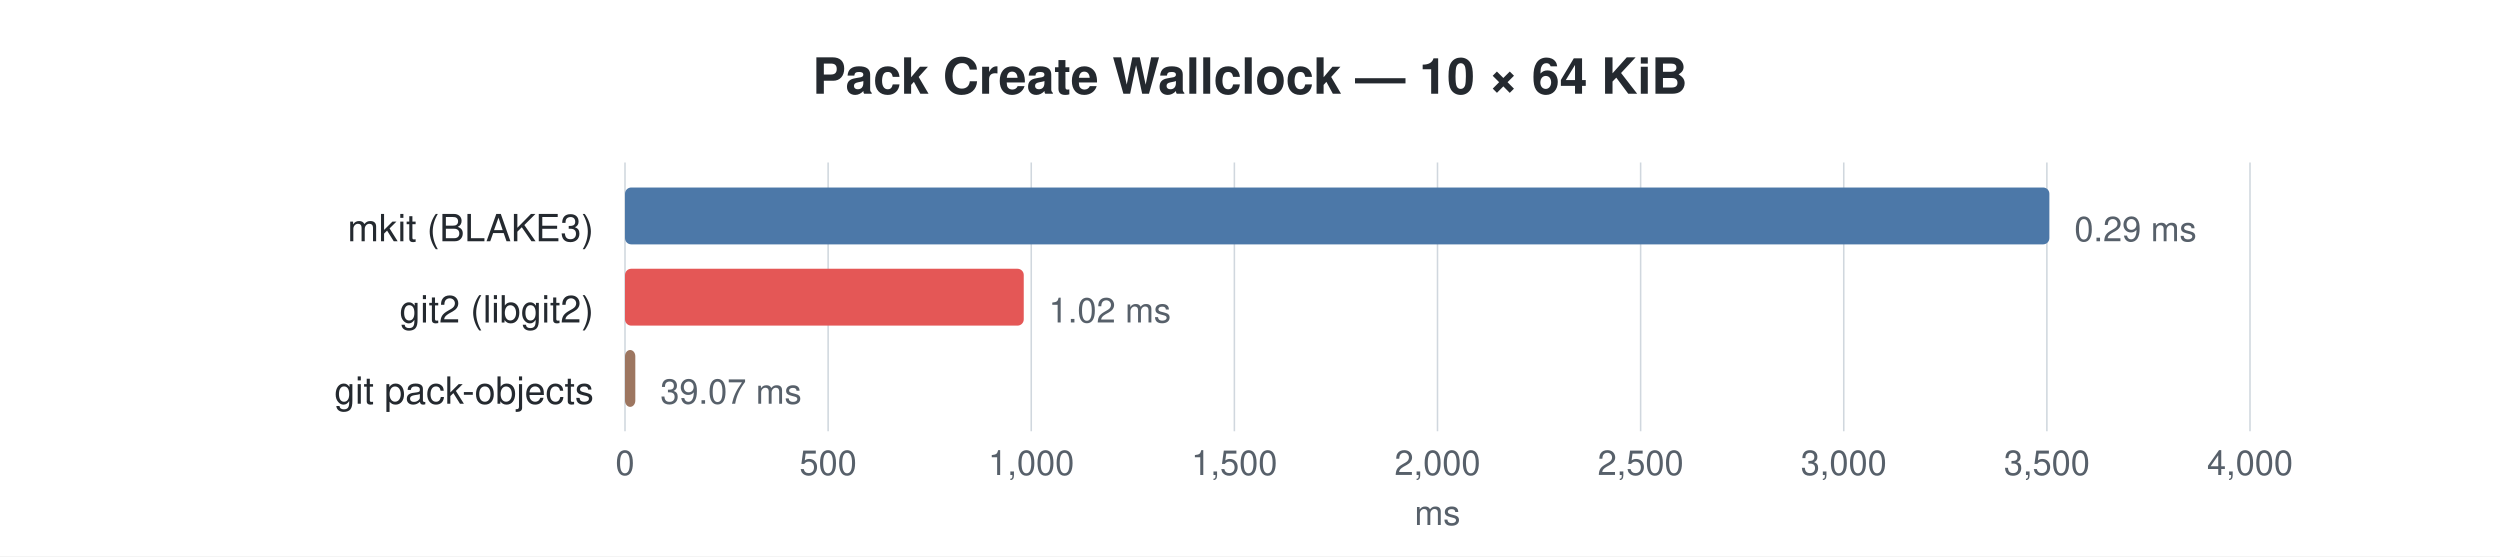
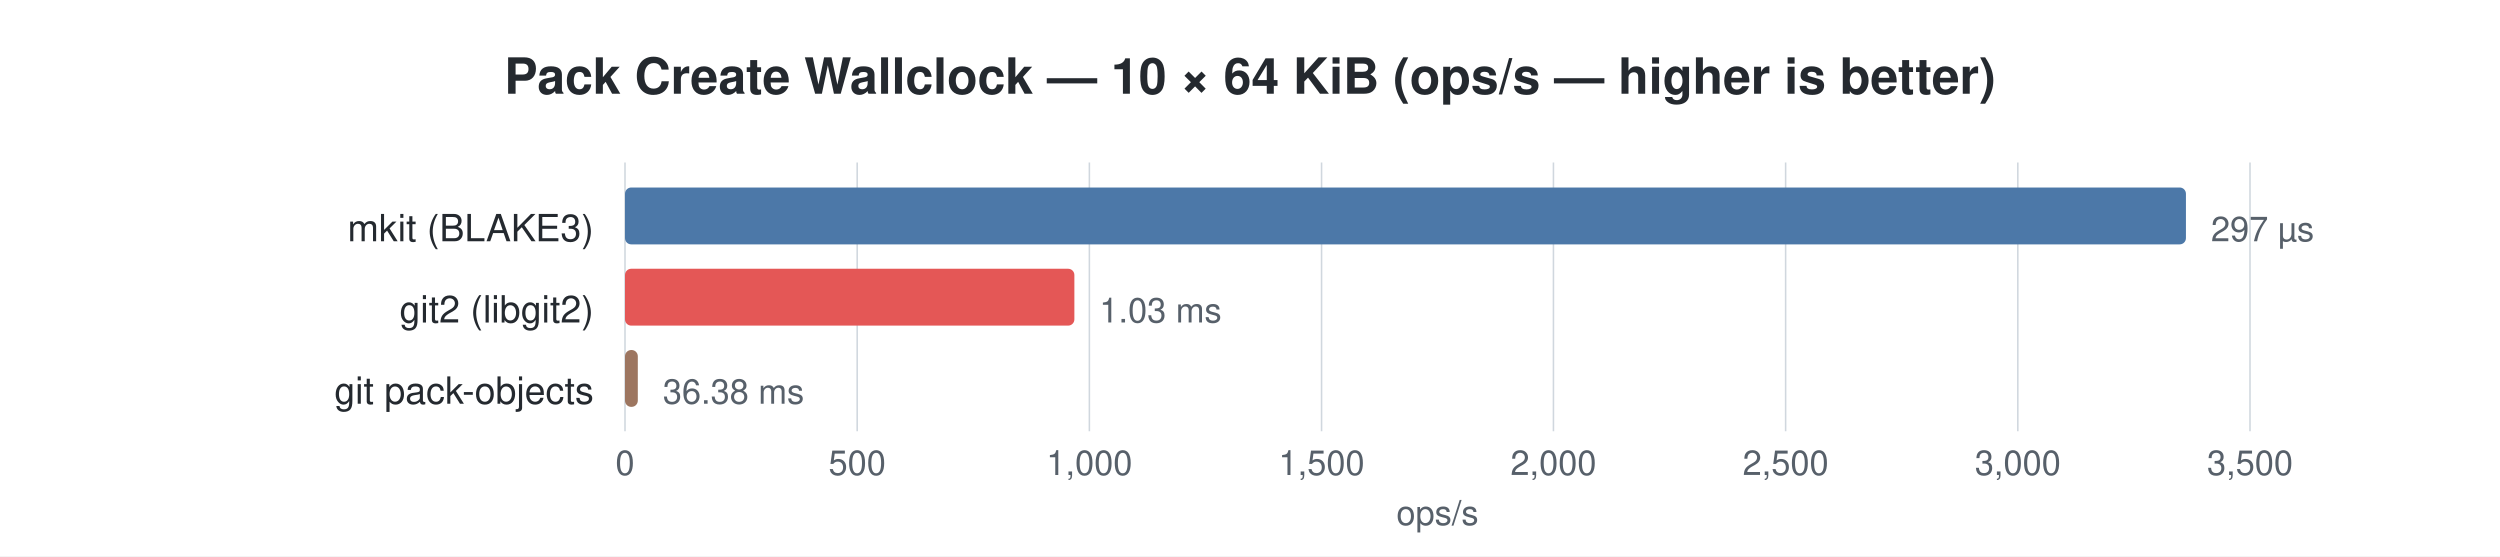
<svg xmlns="http://www.w3.org/2000/svg" width="800" height="178" viewBox="0 0 800 178">
  <style>
text { font-family: -apple-system, BlinkMacSystemFont, "Segoe UI", Helvetica, Arial, sans-serif; }
.title { font-size: 16px; font-weight: 600; fill: #24292f; }
.label { font-size: 12px; fill: #24292f; }
.value { font-size: 11px; fill: #57606a; }
.axis-label { font-size: 11px; fill: #57606a; }
.grid { stroke: #d0d7de; stroke-width: 0.5; }
</style>
  <rect width="100%" height="100%" fill="white" />
-   <text x="400.0" y="30" text-anchor="middle" class="title">Pack Create Wallclock — 10 × 64 KiB</text>
+   <text x="400.0" y="30" text-anchor="middle" class="title">Pack Create Wallclock — 10 × 64 KiB (ops/s — higher is better)</text>
  <line x1="200.0" y1="52.0" x2="200.0" y2="138.0" class="grid" />
  <text x="200.0" y="152.0" text-anchor="middle" class="axis-label">0</text>
-   <line x1="265.0" y1="52.0" x2="265.0" y2="138.0" class="grid" />
-   <text x="265.0" y="152.0" text-anchor="middle" class="axis-label">500</text>
-   <line x1="330.0" y1="52.0" x2="330.0" y2="138.0" class="grid" />
-   <text x="330.0" y="152.0" text-anchor="middle" class="axis-label">1,000</text>
-   <line x1="395.0" y1="52.0" x2="395.0" y2="138.0" class="grid" />
-   <text x="395.0" y="152.0" text-anchor="middle" class="axis-label">1,500</text>
-   <line x1="460.0" y1="52.0" x2="460.0" y2="138.0" class="grid" />
-   <text x="460.0" y="152.0" text-anchor="middle" class="axis-label">2,000</text>
-   <line x1="525.0" y1="52.0" x2="525.0" y2="138.0" class="grid" />
-   <text x="525.0" y="152.0" text-anchor="middle" class="axis-label">2,500</text>
-   <line x1="590.0" y1="52.0" x2="590.0" y2="138.0" class="grid" />
-   <text x="590.0" y="152.0" text-anchor="middle" class="axis-label">3,000</text>
-   <line x1="655.0" y1="52.0" x2="655.0" y2="138.0" class="grid" />
-   <text x="655.0" y="152.0" text-anchor="middle" class="axis-label">3,500</text>
+   <line x1="274.3" y1="52.0" x2="274.3" y2="138.0" class="grid" />
+   <text x="274.3" y="152.0" text-anchor="middle" class="axis-label">500</text>
+   <line x1="348.6" y1="52.0" x2="348.6" y2="138.0" class="grid" />
+   <text x="348.6" y="152.0" text-anchor="middle" class="axis-label">1,000</text>
+   <line x1="422.9" y1="52.0" x2="422.9" y2="138.0" class="grid" />
+   <text x="422.9" y="152.0" text-anchor="middle" class="axis-label">1,500</text>
+   <line x1="497.1" y1="52.0" x2="497.1" y2="138.0" class="grid" />
+   <text x="497.1" y="152.0" text-anchor="middle" class="axis-label">2,000</text>
+   <line x1="571.4" y1="52.0" x2="571.4" y2="138.0" class="grid" />
+   <text x="571.4" y="152.0" text-anchor="middle" class="axis-label">2,500</text>
+   <line x1="645.7" y1="52.0" x2="645.7" y2="138.0" class="grid" />
+   <text x="645.7" y="152.0" text-anchor="middle" class="axis-label">3,000</text>
  <line x1="720.0" y1="52.0" x2="720.0" y2="138.0" class="grid" />
-   <text x="720.0" y="152.0" text-anchor="middle" class="axis-label">4,000</text>
-   <text x="460.0" y="168.0" text-anchor="middle" class="axis-label">ms</text>
+   <text x="720.0" y="152.0" text-anchor="middle" class="axis-label">3,500</text>
+   <text x="460.0" y="168.0" text-anchor="middle" class="axis-label">ops/s</text>
  <text x="190.0" y="77.2" text-anchor="end" class="label">mkit (BLAKE3)</text>
-   <rect x="200.0" y="60.0" width="455.8" height="18.2" rx="2" fill="#4C78A8" />
-   <text x="663.8" y="77.2" class="value">0.29 ms</text>
+   <rect x="200.0" y="60.0" width="499.5" height="18.2" rx="2" fill="#4C78A8" />
+   <text x="707.5" y="77.2" class="value">297 µs</text>
  <text x="190.0" y="103.2" text-anchor="end" class="label">git2 (libgit2)</text>
-   <rect x="200.0" y="86.0" width="127.6" height="18.2" rx="2" fill="#E45756" />
-   <text x="335.6" y="103.2" class="value">1.02 ms</text>
+   <rect x="200.0" y="86.0" width="143.8" height="18.2" rx="2" fill="#E45756" />
+   <text x="351.8" y="103.2" class="value">1.03 ms</text>
  <text x="190.0" y="129.2" text-anchor="end" class="label">git pack-objects</text>
-   <rect x="200.0" y="112.0" width="3.3" height="18.2" rx="2" fill="#9D7660" />
-   <text x="211.3" y="129.2" class="value">39.07 ms</text>
+   <rect x="200.0" y="112.0" width="4.1" height="18.2" rx="2" fill="#9D7660" />
+   <text x="212.1" y="129.2" class="value">36.38 ms</text>
</svg>
